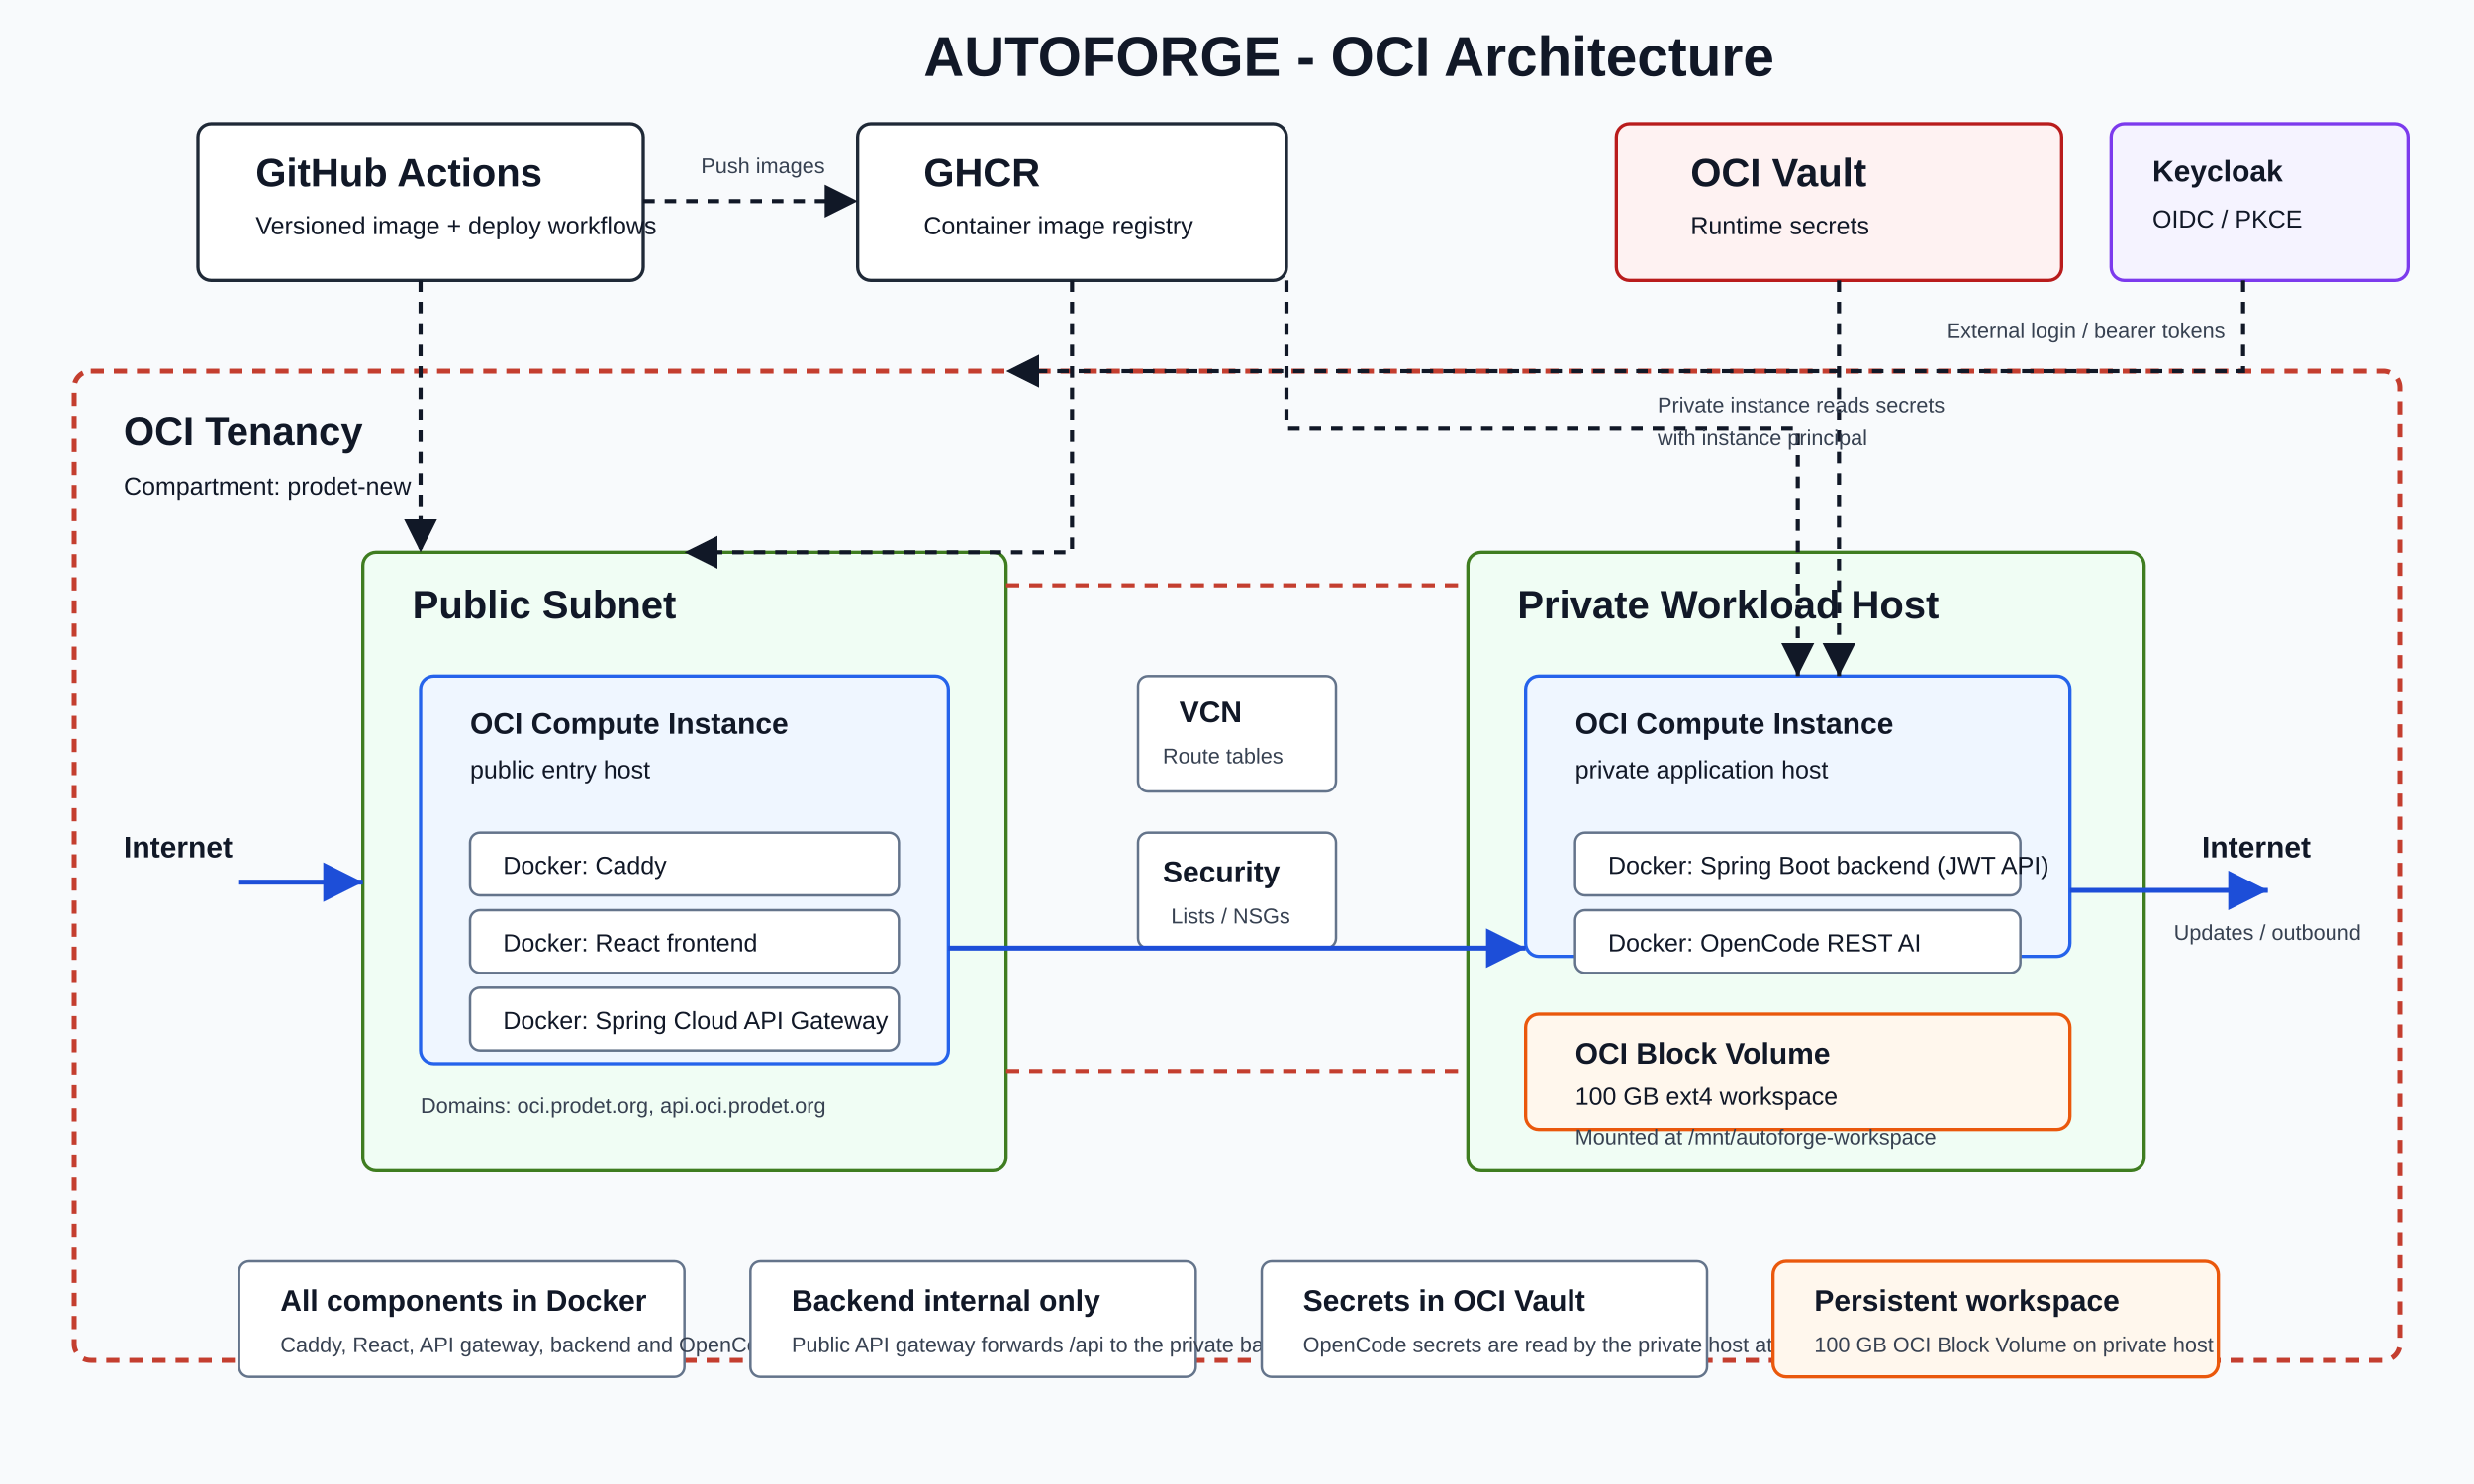
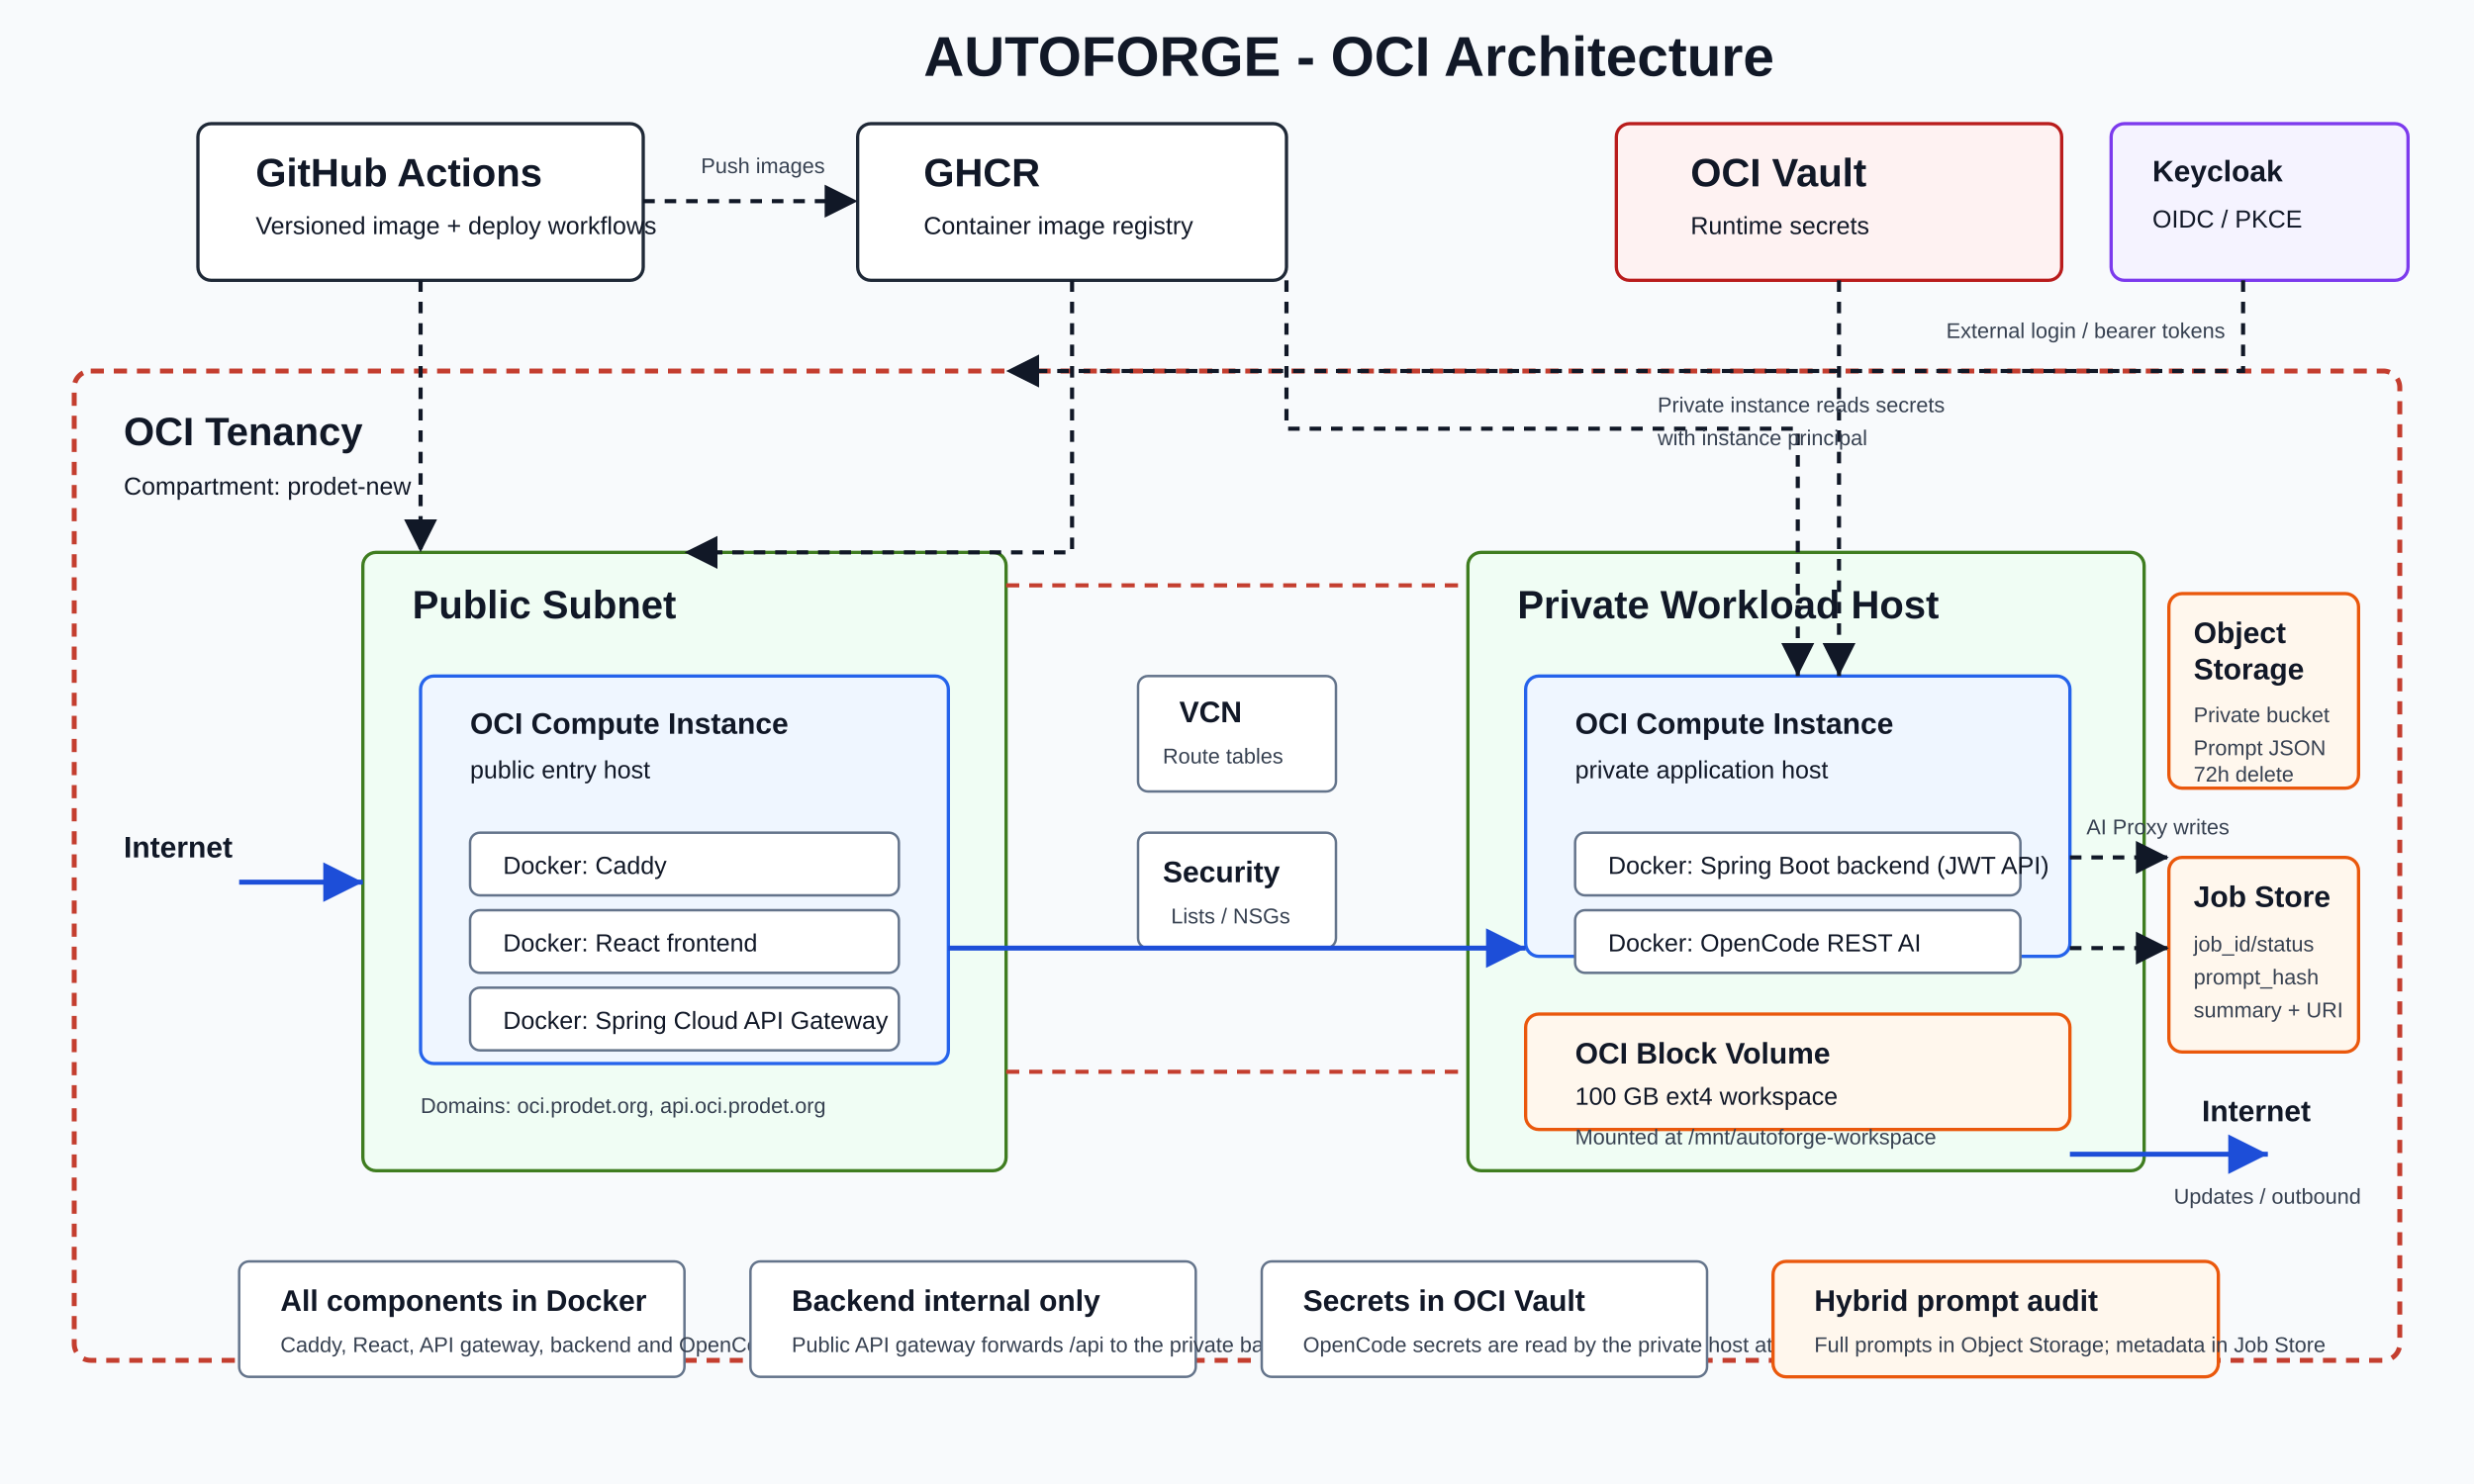
<svg xmlns="http://www.w3.org/2000/svg" width="1500" height="900" viewBox="0 0 1500 900" role="img" aria-labelledby="title desc">
  <defs>
    <style>
      .bg { fill: #f8fafc; }
      .panel { fill: #ffffff; stroke: #1f2937; stroke-width: 2; rx: 8; }
      .oci { fill: none; stroke: #c43e2f; stroke-width: 3; stroke-dasharray: 8 6; rx: 10; }
      .net { fill: #f0fdf4; stroke: #3f7d20; stroke-width: 2; rx: 8; }
      .box { fill: #eff6ff; stroke: #2563eb; stroke-width: 2; rx: 8; }
      .service { fill: #ffffff; stroke: #64748b; stroke-width: 1.5; rx: 6; }
      .storage { fill: #fff7ed; stroke: #ea580c; stroke-width: 2; rx: 8; }
      .vault { fill: #fef2f2; stroke: #b91c1c; stroke-width: 2; rx: 8; }
      .oidc { fill: #f5f3ff; stroke: #7c3aed; stroke-width: 2; rx: 8; }
      .text { font-family: Arial, sans-serif; fill: #111827; }
      .title { font-size: 34px; font-weight: 700; }
      .h1 { font-size: 24px; font-weight: 700; }
      .h2 { font-size: 18px; font-weight: 700; }
      .body { font-size: 15px; }
      .small { font-size: 13px; fill: #374151; }
      .arrow { stroke: #1d4ed8; stroke-width: 3; fill: none; marker-end: url(#arrow); }
      .mgmt { stroke: #111827; stroke-width: 2.5; fill: none; stroke-dasharray: 7 6; marker-end: url(#arrowDark); }
      .route { stroke: #c43e2f; stroke-width: 2.5; fill: none; stroke-dasharray: 8 6; }
    </style>
    <marker id="arrow" markerWidth="12" markerHeight="12" refX="10" refY="6" orient="auto">
      <path d="M2,2 L10,6 L2,10 Z" fill="#1d4ed8" />
    </marker>
    <marker id="arrowDark" markerWidth="12" markerHeight="12" refX="10" refY="6" orient="auto">
      <path d="M2,2 L10,6 L2,10 Z" fill="#111827" />
    </marker>
  </defs>
  <rect class="bg" width="1500" height="900" />
  <text x="560" y="46" class="text title">AUTOFORGE - OCI Architecture</text>
  <rect x="120" y="75" width="270" height="95" class="panel" />
  <text x="155" y="113" class="text h1">GitHub Actions</text>
  <text x="155" y="142" class="text body">Versioned image + deploy workflows</text>
  <rect x="520" y="75" width="260" height="95" class="panel" />
  <text x="560" y="113" class="text h1">GHCR</text>
  <text x="560" y="142" class="text body">Container image registry</text>
  <rect x="980" y="75" width="270" height="95" class="vault" />
  <text x="1025" y="113" class="text h1">OCI Vault</text>
  <text x="1025" y="142" class="text body">Runtime secrets</text>
  <rect x="1280" y="75" width="180" height="95" class="oidc" />
  <text x="1305" y="110" class="text h2">Keycloak</text>
  <text x="1305" y="138" class="text body">OIDC / PKCE</text>
  <rect x="45" y="225" width="1410" height="600" class="oci" />
  <text x="75" y="270" class="text h1">OCI Tenancy</text>
  <text x="75" y="300" class="text body">Compartment: prodet-new</text>
  <rect x="220" y="335" width="390" height="375" class="net" />
  <text x="250" y="375" class="text h1">Public Subnet</text>
  <rect x="255" y="410" width="320" height="235" class="box" />
  <text x="285" y="445" class="text h2">OCI Compute Instance</text>
  <text x="285" y="472" class="text body">public entry host</text>
  <rect x="285" y="505" width="260" height="38" class="service" />
  <text x="305" y="530" class="text body">Docker: Caddy</text>
  <rect x="285" y="552" width="260" height="38" class="service" />
  <text x="305" y="577" class="text body">Docker: React frontend</text>
  <rect x="285" y="599" width="260" height="38" class="service" />
  <text x="305" y="624" class="text body">Docker: Spring Cloud API Gateway</text>
  <text x="255" y="675" class="text small">Domains: oci.prodet.org, api.oci.prodet.org</text>
  <rect x="890" y="335" width="410" height="375" class="net" />
  <text x="920" y="375" class="text h1">Private Workload Host</text>
  <rect x="925" y="410" width="330" height="170" class="box" />
  <text x="955" y="445" class="text h2">OCI Compute Instance</text>
  <text x="955" y="472" class="text body">private application host</text>
  <rect x="955" y="505" width="270" height="38" class="service" />
  <text x="975" y="530" class="text body">Docker: Spring Boot backend (JWT API)</text>
  <rect x="955" y="552" width="270" height="38" class="service" />
  <text x="975" y="577" class="text body">Docker: OpenCode REST AI</text>
  <rect x="925" y="615" width="330" height="70" class="storage" />
  <text x="955" y="645" class="text h2">OCI Block Volume</text>
  <text x="955" y="670" class="text body">100 GB ext4 workspace</text>
  <text x="955" y="694" class="text small">Mounted at /mnt/autoforge-workspace</text>
+   <rect x="1315" y="360" width="115" height="118" class="storage" />
+   <text x="1330" y="390" class="text h2">Object</text>
+   <text x="1330" y="412" class="text h2">Storage</text>
+   <text x="1330" y="438" class="text small">Private bucket</text>
+   <text x="1330" y="458" class="text small">Prompt JSON</text>
+   <text x="1330" y="474" class="text small">72h delete</text>
+   <rect x="1315" y="520" width="115" height="118" class="storage" />
+   <text x="1330" y="550" class="text h2">Job Store</text>
+   <text x="1330" y="577" class="text small">job_id/status</text>
+   <text x="1330" y="597" class="text small">prompt_hash</text>
+   <text x="1330" y="617" class="text small">summary + URI</text>
  <rect x="690" y="410" width="120" height="70" class="service" />
  <text x="715" y="438" class="text h2">VCN</text>
  <text x="705" y="463" class="text small">Route tables</text>
  <rect x="690" y="505" width="120" height="70" class="service" />
  <text x="705" y="535" class="text h2">Security</text>
  <text x="710" y="560" class="text small">Lists / NSGs</text>
  <text x="75" y="520" class="text h2">Internet</text>
  <path d="M145 535 H220" class="arrow" />
  <path d="M575 575 H925" class="arrow" />
-   <path d="M1255 540 H1375" class="arrow" />
-   <text x="1335" y="520" class="text h2">Internet</text>
-   <text x="1318" y="570" class="text small">Updates / outbound</text>
+   <path d="M1255 700 H1375" class="arrow" />
+   <text x="1335" y="680" class="text h2">Internet</text>
+   <text x="1318" y="730" class="text small">Updates / outbound</text>
  <path d="M390 122 H520" class="mgmt" />
  <text x="425" y="105" class="text small">Push images</text>
  <path d="M1360 170 V225 H610" class="mgmt" />
  <text x="1180" y="205" class="text small">External login / bearer tokens</text>
  <path d="M255 170 V335" class="mgmt" />
  <path d="M650 170 V335 H415" class="mgmt" />
  <path d="M780 170 V260 H1090 V410" class="mgmt" />
  <path d="M1115 170 V410" class="mgmt" />
  <text x="1005" y="250" class="text small">Private instance reads secrets</text>
  <text x="1005" y="270" class="text small">with instance principal</text>
  <path d="M610 355 H890" class="route" />
  <path d="M610 650 H890" class="route" />
+   <path d="M1255 520 H1315" class="mgmt" />
+   <path d="M1255 575 H1315" class="mgmt" />
+   <text x="1265" y="506" class="text small">AI Proxy writes</text>
  <rect x="145" y="765" width="270" height="70" class="service" />
  <text x="170" y="795" class="text h2">All components in Docker</text>
  <text x="170" y="820" class="text small">Caddy, React, API gateway, backend and OpenCode run in containers</text>
  <rect x="455" y="765" width="270" height="70" class="service" />
  <text x="480" y="795" class="text h2">Backend internal only</text>
  <text x="480" y="820" class="text small">Public API gateway forwards /api to the private backend host</text>
  <rect x="765" y="765" width="270" height="70" class="service" />
  <text x="790" y="795" class="text h2">Secrets in OCI Vault</text>
  <text x="790" y="820" class="text small">OpenCode secrets are read by the private host at deploy time</text>
  <rect x="1075" y="765" width="270" height="70" class="storage" />
-   <text x="1100" y="795" class="text h2">Persistent workspace</text>
-   <text x="1100" y="820" class="text small">100 GB OCI Block Volume on private host</text>
+   <text x="1100" y="795" class="text h2">Hybrid prompt audit</text>
+   <text x="1100" y="820" class="text small">Full prompts in Object Storage; metadata in Job Store</text>
</svg>
